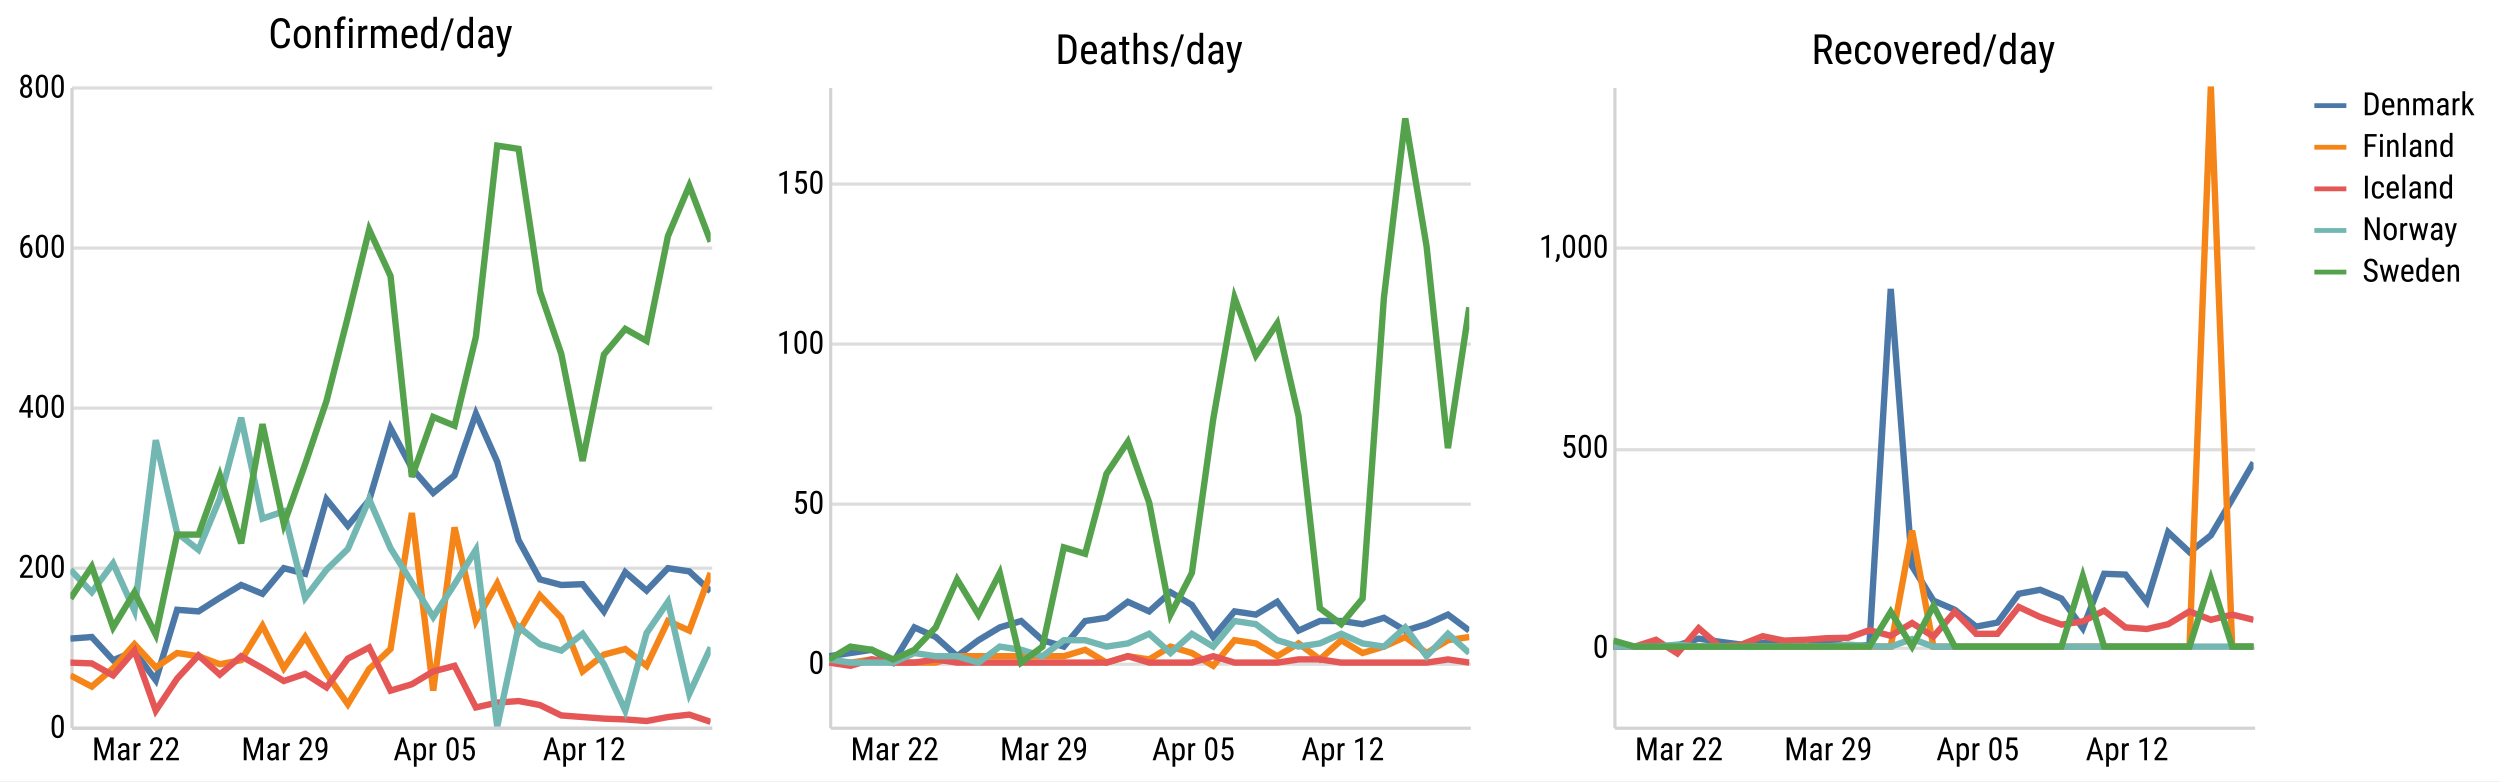
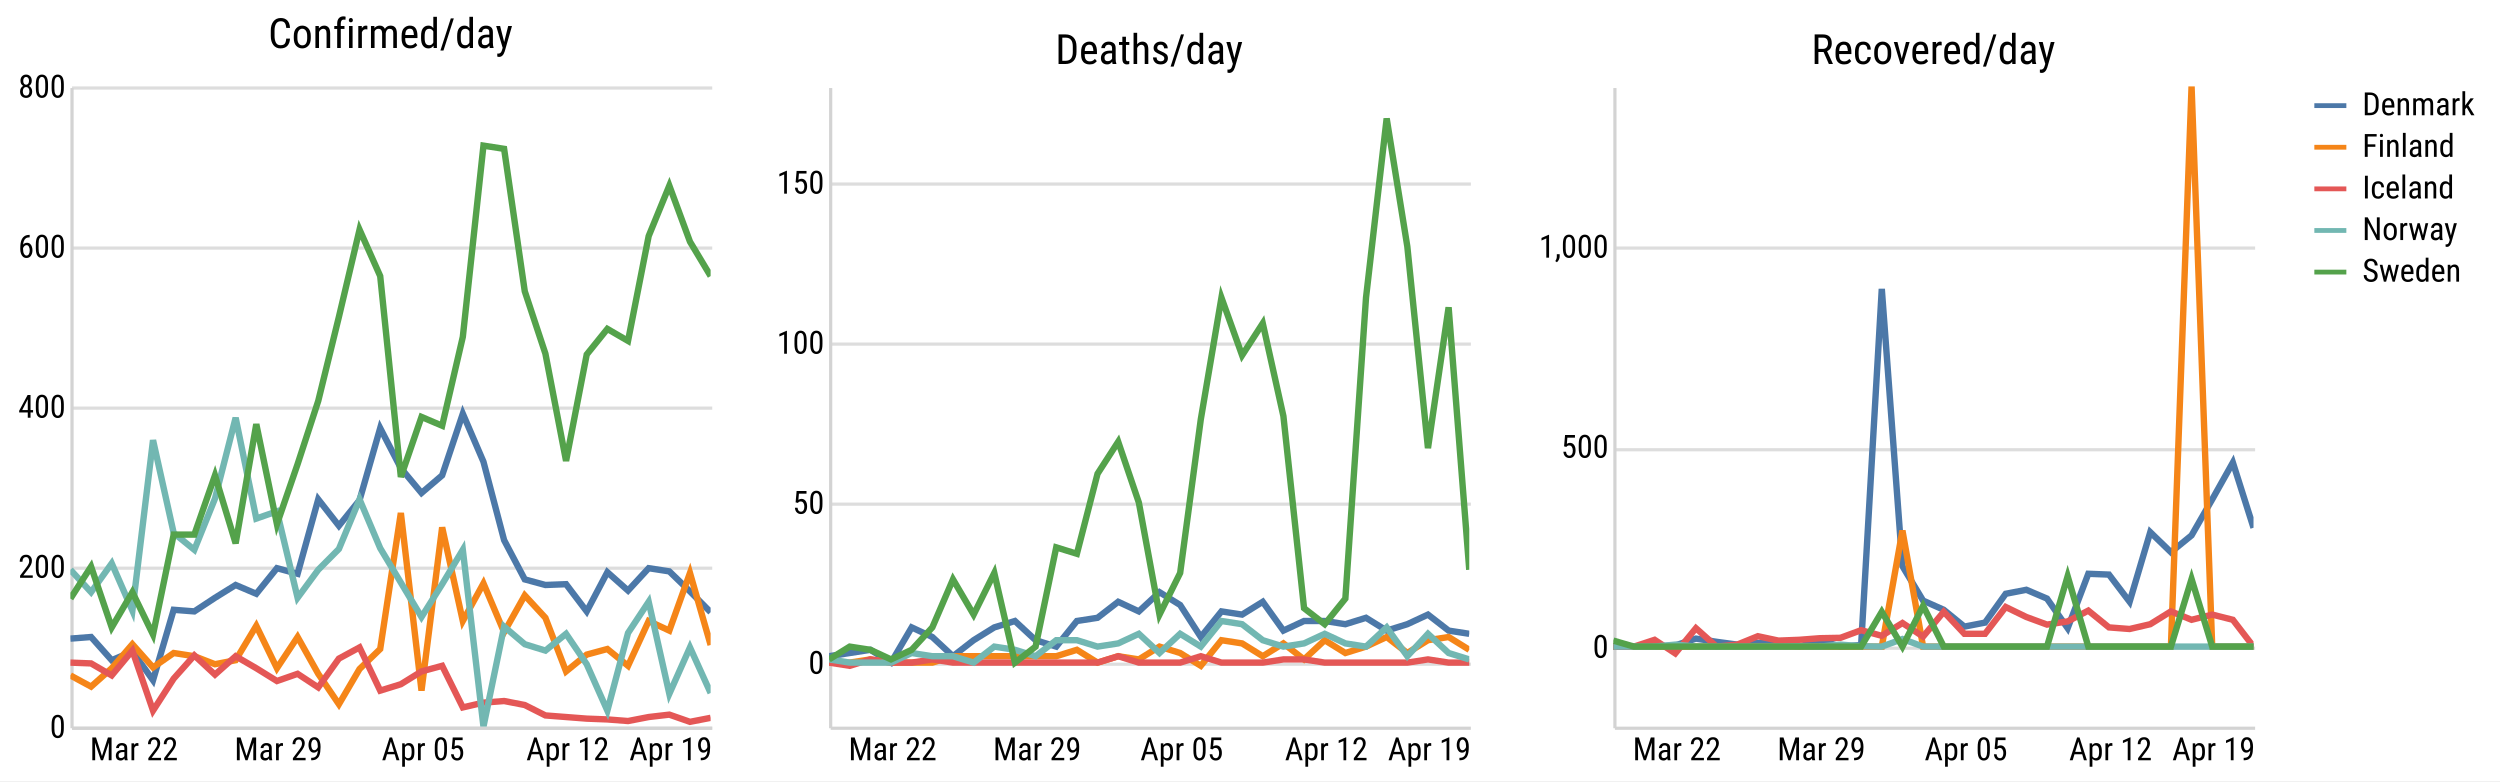
<svg xmlns="http://www.w3.org/2000/svg" class="marks" width="781" height="244" viewBox="0 0 781 244" version="1.1">
  <rect width="781" height="244" style="fill: white;" />
  <defs>
    <clipPath id="clip1">
      <rect x="0" y="0" width="200" height="200" />
    </clipPath>
    <clipPath id="clip2">
      <rect x="0" y="0" width="200" height="200" />
    </clipPath>
    <clipPath id="clip3">
      <rect x="0" y="0" width="200" height="200" />
    </clipPath>
    <clipPath id="clip4">
      <rect x="0" y="0" width="200" height="200" />
    </clipPath>
    <clipPath id="clip5">
      <rect x="0" y="0" width="200" height="200" />
    </clipPath>
    <clipPath id="clip6">
      <rect x="0" y="0" width="200" height="200" />
    </clipPath>
    <clipPath id="clip7">
      <rect x="0" y="0" width="200" height="200" />
    </clipPath>
    <clipPath id="clip8">
      <rect x="0" y="0" width="200" height="200" />
    </clipPath>
    <clipPath id="clip9">
      <rect x="0" y="0" width="200" height="200" />
    </clipPath>
    <clipPath id="clip10">
      <rect x="0" y="0" width="200" height="200" />
    </clipPath>
    <clipPath id="clip11">
      <rect x="0" y="0" width="200" height="200" />
    </clipPath>
    <clipPath id="clip12">
      <rect x="0" y="0" width="200" height="200" />
    </clipPath>
    <clipPath id="clip13">
      <rect x="0" y="0" width="200" height="200" />
    </clipPath>
    <clipPath id="clip14">
      <rect x="0" y="0" width="200" height="200" />
    </clipPath>
    <clipPath id="clip15">
      <rect x="0" y="0" width="200" height="200" />
    </clipPath>
  </defs>
  <g transform="translate(22,27)">
    <g class="mark-group role-frame root">
      <g transform="translate(0,0)">
        <path class="background" d="M0,0h0v0h0Z" style="fill: none;" />
        <g>
          <g class="mark-group role-scope concat_0_group">
            <g transform="translate(0,0)">
              <path class="background" d="M0,0h0v0h0Z" style="fill: none;" />
              <g>
                <g class="mark-group role-scope concat_0_concat_0_group">
                  <g transform="translate(0,0)">
                    <path class="background" d="M0,0h200v200h-200Z" style="fill: none; stroke: #ddd; stroke-width: 0;" />
                    <g>
                      <g class="mark-group role-axis">
                        <g transform="translate(0.5,0.5)">
                          <path class="background" d="M0,0h0v0h0Z" style="pointer-events: none; fill: none;" />
                          <g>
                            <g class="mark-rule role-axis-grid" style="pointer-events: none;">
                              <line transform="translate(0,200)" x2="200" y2="0" style="fill: none; stroke: #ddd; stroke-width: 1; opacity: 1;" />
                              <line transform="translate(0,150)" x2="200" y2="0" style="fill: none; stroke: #ddd; stroke-width: 1; opacity: 1;" />
                              <line transform="translate(0,100)" x2="200" y2="0" style="fill: none; stroke: #ddd; stroke-width: 1; opacity: 1;" />
                              <line transform="translate(0,50)" x2="200" y2="0" style="fill: none; stroke: #ddd; stroke-width: 1; opacity: 1;" />
                              <line transform="translate(0,0)" x2="200" y2="0" style="fill: none; stroke: #ddd; stroke-width: 1; opacity: 1;" />
                            </g>
                          </g>
                          <path class="foreground" d="" style="pointer-events: none; display: none; fill: none;" />
                        </g>
                      </g>
                      <g class="mark-group role-axis">
                        <g transform="translate(0.5,200.5)">
                          <path class="background" d="M0,0h0v0h0Z" style="pointer-events: none; fill: none;" />
                          <g>
                            <g class="mark-text role-axis-label" style="pointer-events: none;">
-                               <text text-anchor="middle" transform="translate(20,10)" style="font-family: Roboto Condensed; font-size: 10px; fill: #000; opacity: 1;">Mar 22</text>
-                               <text text-anchor="middle" transform="translate(66.66667,10)" style="font-family: Roboto Condensed; font-size: 10px; fill: #000; opacity: 1;">Mar 29</text>
-                               <text text-anchor="middle" transform="translate(113.3333,10)" style="font-family: Roboto Condensed; font-size: 10px; fill: #000; opacity: 1;">Apr 05</text>
-                               <text text-anchor="middle" transform="translate(160,10)" style="font-family: Roboto Condensed; font-size: 10px; fill: #000; opacity: 1;">Apr 12</text>
+                               <text text-anchor="middle" transform="translate(19.35484,10)" style="font-family: Roboto Condensed; font-size: 10px; fill: #000; opacity: 1;">Mar 22</text>
+                               <text text-anchor="middle" transform="translate(64.51613,10)" style="font-family: Roboto Condensed; font-size: 10px; fill: #000; opacity: 1;">Mar 29</text>
+                               <text text-anchor="middle" transform="translate(109.6774,10)" style="font-family: Roboto Condensed; font-size: 10px; fill: #000; opacity: 1;">Apr 05</text>
+                               <text text-anchor="middle" transform="translate(154.8387,10)" style="font-family: Roboto Condensed; font-size: 10px; fill: #000; opacity: 1;">Apr 12</text>
+                               <text text-anchor="end" transform="translate(200,10)" style="font-family: Roboto Condensed; font-size: 10px; fill: #000; opacity: 1;">Apr 19</text>
                            </g>
                            <g class="mark-rule role-axis-domain" style="pointer-events: none;">
                              <line transform="translate(0,0)" x2="200" y2="0" style="fill: none; stroke: lightgray; stroke-width: 1; opacity: 1;" />
                            </g>
                          </g>
                          <path class="foreground" d="" style="pointer-events: none; display: none; fill: none;" />
                        </g>
                      </g>
                      <g class="mark-group role-axis">
                        <g transform="translate(0.5,0.5)">
                          <path class="background" d="M0,0h0v0h0Z" style="pointer-events: none; fill: none;" />
                          <g>
                            <g class="mark-text role-axis-label" style="pointer-events: none;">
                              <text text-anchor="end" transform="translate(-2,203)" style="font-family: Roboto Condensed; font-size: 10px; fill: #000; opacity: 1;">0</text>
                              <text text-anchor="end" transform="translate(-2,153)" style="font-family: Roboto Condensed; font-size: 10px; fill: #000; opacity: 1;">200</text>
                              <text text-anchor="end" transform="translate(-2,103)" style="font-family: Roboto Condensed; font-size: 10px; fill: #000; opacity: 1;">400</text>
                              <text text-anchor="end" transform="translate(-2,53)" style="font-family: Roboto Condensed; font-size: 10px; fill: #000; opacity: 1;">600</text>
                              <text text-anchor="end" transform="translate(-2,3)" style="font-family: Roboto Condensed; font-size: 10px; fill: #000; opacity: 1;">800</text>
                            </g>
                            <g class="mark-rule role-axis-domain" style="pointer-events: none;">
                              <line transform="translate(0,200)" x2="0" y2="-200" style="fill: none; stroke: lightgray; stroke-width: 1; opacity: 1;" />
                            </g>
                          </g>
                          <path class="foreground" d="" style="pointer-events: none; display: none; fill: none;" />
                        </g>
                      </g>
                      <g class="mark-group role-scope concat_0_concat_0_pathgroup">
                        <g transform="translate(0,0)">
                          <path class="background" d="M0,0h200v200h-200Z" style="fill: none;" />
                          <g>
                            <g class="mark-line role-mark concat_0_concat_0_marks" clip-path="url(#clip1)">
-                               <path d="M0,172.5L6.667,172L13.333,179.25L20,176.5L26.667,185.5L33.333,163.5L40,164L46.667,159.75L53.333,155.75L60,158.5L66.667,150.5L73.333,152.25L80,129L86.667,137.25L93.333,129.25L100,106.75L106.667,119.25L113.333,127L120,121.5L126.667,102.25L133.333,117.25L140,141.75L146.667,154L153.333,155.75L160,155.5L166.667,164L173.333,151.75L180,157.5L186.667,150.5L193.333,151.5L200,157.75" style="fill: none; stroke: #4c78a8; stroke-width: 2; opacity: 1;" />
+                               <path d="M0,172.5L6.452,172L12.903,179.25L19.355,176.5L25.806,185.5L32.258,163.5L38.71,164L45.161,159.75L51.613,155.75L58.065,158.5L64.516,150.5L70.968,152.25L77.419,129L83.871,137.25L90.323,129.25L96.774,106.75L103.226,119.25L109.677,127L116.129,121.5L122.581,102.25L129.032,117.25L135.484,141.75L141.935,154L148.387,155.75L154.839,155.5L161.29,164L167.742,151.75L174.194,157.5L180.645,150.5L187.097,151.5L193.548,157.75L200,164.25" style="fill: none; stroke: #4c78a8; stroke-width: 2; opacity: 1;" />
                            </g>
                          </g>
                          <path class="foreground" d="" style="display: none; fill: none;" />
                        </g>
                        <g transform="translate(0,0)">
                          <path class="background" d="M0,0h200v200h-200Z" style="fill: none;" />
                          <g>
                            <g class="mark-line role-mark concat_0_concat_0_marks" clip-path="url(#clip2)">
-                               <path d="M0,184L6.667,187.5L13.333,181.75L20,174.25L26.667,181.5L33.333,177L40,178L46.667,180.5L53.333,179.25L60,168.5L66.667,181.75L73.333,172L80,183.5L86.667,193L93.333,182L100,175.75L106.667,133.25L113.333,188.75L120,137.75L126.667,167L133.333,155.25L140,170.5L146.667,159L153.333,166L160,182.75L166.667,177.5L173.333,175.75L180,181L186.667,167L193.333,170L200,152" style="fill: none; stroke: #f58518; stroke-width: 2; opacity: 1;" />
+                               <path d="M0,184L6.452,187.5L12.903,181.75L19.355,174.25L25.806,181.5L32.258,177L38.71,178L45.161,180.5L51.613,179.25L58.065,168.5L64.516,181.75L70.968,172L77.419,183.5L83.871,193L90.323,182L96.774,175.75L103.226,133.25L109.677,188.75L116.129,137.75L122.581,167L129.032,155.25L135.484,170.5L141.935,159L148.387,166L154.839,182.75L161.29,177.5L167.742,175.75L174.194,181L180.645,167L187.097,170L193.548,152L200,174.5" style="fill: none; stroke: #f58518; stroke-width: 2; opacity: 1;" />
                            </g>
                          </g>
                          <path class="foreground" d="" style="display: none; fill: none;" />
                        </g>
                        <g transform="translate(0,0)">
                          <path class="background" d="M0,0h200v200h-200Z" style="fill: none;" />
                          <g>
                            <g class="mark-line role-mark concat_0_concat_0_marks" clip-path="url(#clip3)">
-                               <path d="M0,180L6.667,180.25L13.333,184L20,176.25L26.667,195L33.333,185L40,177.75L46.667,183.75L53.333,178L60,181.75L66.667,185.75L73.333,183.5L80,187.75L86.667,178.75L93.333,175.25L100,188.75L106.667,186.75L113.333,182.75L120,181L126.667,194L133.333,192.5L140,192L146.667,193.25L153.333,196.5L160,197L166.667,197.5L173.333,197.75L180,198.25L186.667,197L193.333,196.25L200,198.5" style="fill: none; stroke: #e45756; stroke-width: 2; opacity: 1;" />
+                               <path d="M0,180L6.452,180.25L12.903,184L19.355,176.25L25.806,195L32.258,185L38.71,177.75L45.161,183.75L51.613,178L58.065,181.75L64.516,185.75L70.968,183.5L77.419,187.75L83.871,178.75L90.323,175.25L96.774,188.75L103.226,186.75L109.677,182.75L116.129,181L122.581,194L129.032,192.5L135.484,192L141.935,193.25L148.387,196.5L154.839,197L161.29,197.5L167.742,197.75L174.194,198.25L180.645,197L187.097,196.25L193.548,198.5L200,197.25" style="fill: none; stroke: #e45756; stroke-width: 2; opacity: 1;" />
                            </g>
                          </g>
                          <path class="foreground" d="" style="display: none; fill: none;" />
                        </g>
                        <g transform="translate(0,0)">
                          <path class="background" d="M0,0h200v200h-200Z" style="fill: none;" />
                          <g>
                            <g class="mark-line role-mark concat_0_concat_0_marks" clip-path="url(#clip4)">
-                               <path d="M0,151L6.667,158L13.333,149L20,163.75L26.667,110.5L33.333,139.5L40,144.75L46.667,128.75L53.333,103.5L60,135L66.667,132.75L73.333,159.75L80,151L86.667,144.5L93.333,129L100,144.25L106.667,155L113.333,165.75L120,155.5L126.667,144.75L133.333,200L140,168.75L146.667,174.25L153.333,176.25L160,171L166.667,180.5L173.333,195L180,170.75L186.667,161L193.333,189.75L200,175.25" style="fill: none; stroke: #72b7b2; stroke-width: 2; opacity: 1;" />
+                               <path d="M0,151L6.452,158L12.903,149L19.355,163.75L25.806,110.5L32.258,139.5L38.71,144.75L45.161,128.75L51.613,103.5L58.065,135L64.516,132.75L70.968,159.75L77.419,151L83.871,144.5L90.323,129L96.774,144.25L103.226,155L109.677,165.75L116.129,155.5L122.581,144.75L129.032,200L135.484,168.75L141.935,174.25L148.387,176.25L154.839,171L161.29,180.5L167.742,195L174.194,170.75L180.645,161L187.097,189.75L193.548,175.25L200,189.5" style="fill: none; stroke: #72b7b2; stroke-width: 2; opacity: 1;" />
                            </g>
                          </g>
                          <path class="foreground" d="" style="display: none; fill: none;" />
                        </g>
                        <g transform="translate(0,0)">
                          <path class="background" d="M0,0h200v200h-200Z" style="fill: none;" />
                          <g>
                            <g class="mark-line role-mark concat_0_concat_0_marks" clip-path="url(#clip5)">
-                               <path d="M0,160L6.667,150L13.333,169L20,158L26.667,171.25L33.333,140L40,140L46.667,121.5L53.333,142.75L60,105.5L66.667,136.75L73.333,118L80,98.25L86.667,72L93.333,44.75L100,59.25L106.667,122L113.333,103.25L120,106L126.667,78.25L133.333,18.5L140,19.5L146.667,64L153.333,83.5L160,117L166.667,83.75L173.333,75.75L180,79.5L186.667,46.75L193.333,31L200,48.5" style="fill: none; stroke: #54a24b; stroke-width: 2; opacity: 1;" />
+                               <path d="M0,160L6.452,150L12.903,169L19.355,158L25.806,171.25L32.258,140L38.71,140L45.161,121.5L51.613,142.75L58.065,105.5L64.516,136.75L70.968,118L77.419,98.25L83.871,72L90.323,44.75L96.774,59.25L103.226,122L109.677,103.25L116.129,106L122.581,78.25L129.032,18.5L135.484,19.5L141.935,64L148.387,83.5L154.839,117L161.29,83.75L167.742,75.75L174.194,79.5L180.645,46.75L187.097,31L193.548,48.5L200,59.25" style="fill: none; stroke: #54a24b; stroke-width: 2; opacity: 1;" />
                            </g>
                          </g>
                          <path class="foreground" d="" style="display: none; fill: none;" />
                        </g>
                      </g>
                      <g class="mark-group role-title">
                        <g transform="translate(100,-22)">
                          <path class="background" d="M0,0h0v0h0Z" style="pointer-events: none; fill: none;" />
                          <g>
                            <g class="mark-text role-title-text" style="pointer-events: none;">
                              <text text-anchor="middle" transform="translate(0,10)" style="font-family: Roboto Condensed; font-size: 13px; font-weight: normal; fill: #000; opacity: 1;">Confirmed/day</text>
                            </g>
                          </g>
                          <path class="foreground" d="" style="pointer-events: none; display: none; fill: none;" />
                        </g>
                      </g>
                    </g>
                    <path class="foreground" d="" style="display: none; fill: none;" />
                  </g>
                </g>
                <g class="mark-group role-scope concat_0_concat_1_group">
                  <g transform="translate(237,0)">
                    <path class="background" d="M0,0h200v200h-200Z" style="fill: none; stroke: #ddd; stroke-width: 0;" />
                    <g>
                      <g class="mark-group role-axis">
                        <g transform="translate(0.5,0.5)">
                          <path class="background" d="M0,0h0v0h0Z" style="pointer-events: none; fill: none;" />
                          <g>
                            <g class="mark-rule role-axis-grid" style="pointer-events: none;">
                              <line transform="translate(0,180)" x2="200" y2="0" style="fill: none; stroke: #ddd; stroke-width: 1; opacity: 1;" />
                              <line transform="translate(0,130)" x2="200" y2="0" style="fill: none; stroke: #ddd; stroke-width: 1; opacity: 1;" />
                              <line transform="translate(0,80)" x2="200" y2="0" style="fill: none; stroke: #ddd; stroke-width: 1; opacity: 1;" />
                              <line transform="translate(0,30)" x2="200" y2="0" style="fill: none; stroke: #ddd; stroke-width: 1; opacity: 1;" />
                            </g>
                          </g>
                          <path class="foreground" d="" style="pointer-events: none; display: none; fill: none;" />
                        </g>
                      </g>
                      <g class="mark-group role-axis">
                        <g transform="translate(0.5,200.5)">
                          <path class="background" d="M0,0h0v0h0Z" style="pointer-events: none; fill: none;" />
                          <g>
                            <g class="mark-text role-axis-label" style="pointer-events: none;">
-                               <text text-anchor="middle" transform="translate(20,10)" style="font-family: Roboto Condensed; font-size: 10px; fill: #000; opacity: 1;">Mar 22</text>
-                               <text text-anchor="middle" transform="translate(66.66667,10)" style="font-family: Roboto Condensed; font-size: 10px; fill: #000; opacity: 1;">Mar 29</text>
-                               <text text-anchor="middle" transform="translate(113.3333,10)" style="font-family: Roboto Condensed; font-size: 10px; fill: #000; opacity: 1;">Apr 05</text>
-                               <text text-anchor="middle" transform="translate(160,10)" style="font-family: Roboto Condensed; font-size: 10px; fill: #000; opacity: 1;">Apr 12</text>
+                               <text text-anchor="middle" transform="translate(19.35484,10)" style="font-family: Roboto Condensed; font-size: 10px; fill: #000; opacity: 1;">Mar 22</text>
+                               <text text-anchor="middle" transform="translate(64.51613,10)" style="font-family: Roboto Condensed; font-size: 10px; fill: #000; opacity: 1;">Mar 29</text>
+                               <text text-anchor="middle" transform="translate(109.6774,10)" style="font-family: Roboto Condensed; font-size: 10px; fill: #000; opacity: 1;">Apr 05</text>
+                               <text text-anchor="middle" transform="translate(154.8387,10)" style="font-family: Roboto Condensed; font-size: 10px; fill: #000; opacity: 1;">Apr 12</text>
+                               <text text-anchor="end" transform="translate(200,10)" style="font-family: Roboto Condensed; font-size: 10px; fill: #000; opacity: 1;">Apr 19</text>
                            </g>
                            <g class="mark-rule role-axis-domain" style="pointer-events: none;">
                              <line transform="translate(0,0)" x2="200" y2="0" style="fill: none; stroke: lightgray; stroke-width: 1; opacity: 1;" />
                            </g>
                          </g>
                          <path class="foreground" d="" style="pointer-events: none; display: none; fill: none;" />
                        </g>
                      </g>
                      <g class="mark-group role-axis">
                        <g transform="translate(0.5,0.5)">
                          <path class="background" d="M0,0h0v0h0Z" style="pointer-events: none; fill: none;" />
                          <g>
                            <g class="mark-text role-axis-label" style="pointer-events: none;">
                              <text text-anchor="end" transform="translate(-2,183)" style="font-family: Roboto Condensed; font-size: 10px; fill: #000; opacity: 1;">0</text>
                              <text text-anchor="end" transform="translate(-2,133)" style="font-family: Roboto Condensed; font-size: 10px; fill: #000; opacity: 1;">50</text>
                              <text text-anchor="end" transform="translate(-2,83)" style="font-family: Roboto Condensed; font-size: 10px; fill: #000; opacity: 1;">100</text>
                              <text text-anchor="end" transform="translate(-2,33)" style="font-family: Roboto Condensed; font-size: 10px; fill: #000; opacity: 1;">150</text>
                            </g>
                            <g class="mark-rule role-axis-domain" style="pointer-events: none;">
                              <line transform="translate(0,200)" x2="0" y2="-200" style="fill: none; stroke: lightgray; stroke-width: 1; opacity: 1;" />
                            </g>
                          </g>
                          <path class="foreground" d="" style="pointer-events: none; display: none; fill: none;" />
                        </g>
                      </g>
                      <g class="mark-group role-scope concat_0_concat_1_pathgroup">
                        <g transform="translate(0,0)">
                          <path class="background" d="M0,0h200v200h-200Z" style="fill: none;" />
                          <g>
                            <g class="mark-line role-mark concat_0_concat_1_marks" clip-path="url(#clip6)">
-                               <path d="M0,178L6.667,177L13.333,176L20,180L26.667,169L33.333,172L40,178L46.667,173L53.333,169L60,167L66.667,173L73.333,175L80,167L86.667,166L93.333,161L100,164L106.667,158L113.333,162L120,172L126.667,164L133.333,165L140,161L146.667,170L153.333,167L160,167L166.667,168L173.333,166L180,170L186.667,168L193.333,165L200,170" style="fill: none; stroke: #4c78a8; stroke-width: 2; opacity: 1;" />
+                               <path d="M0,178L6.452,177L12.903,176L19.355,180L25.806,169L32.258,172L38.71,178L45.161,173L51.613,169L58.065,167L64.516,173L70.968,175L77.419,167L83.871,166L90.323,161L96.774,164L103.226,158L109.677,162L116.129,172L122.581,164L129.032,165L135.484,161L141.935,170L148.387,167L154.839,167L161.29,168L167.742,166L174.194,170L180.645,168L187.097,165L193.548,170L200,171" style="fill: none; stroke: #4c78a8; stroke-width: 2; opacity: 1;" />
                            </g>
                          </g>
                          <path class="foreground" d="" style="display: none; fill: none;" />
                        </g>
                        <g transform="translate(0,0)">
                          <path class="background" d="M0,0h200v200h-200Z" style="fill: none;" />
                          <g>
                            <g class="mark-line role-mark concat_0_concat_1_marks" clip-path="url(#clip7)">
-                               <path d="M0,180L6.667,180L13.333,179L20,180L26.667,180L33.333,180L40,178L46.667,178L53.333,178L60,178L66.667,178L73.333,178L80,176L86.667,180L93.333,178L100,179L106.667,175L113.333,177L120,181L126.667,173L133.333,174L140,178L146.667,174L153.333,179L160,173L166.667,177L173.333,175L180,172L186.667,177L193.333,173L200,172" style="fill: none; stroke: #f58518; stroke-width: 2; opacity: 1;" />
+                               <path d="M0,180L6.452,180L12.903,179L19.355,180L25.806,180L32.258,180L38.71,178L45.161,178L51.613,178L58.065,178L64.516,178L70.968,178L77.419,176L83.871,180L90.323,178L96.774,179L103.226,175L109.677,177L116.129,181L122.581,173L129.032,174L135.484,178L141.935,174L148.387,179L154.839,173L161.29,177L167.742,175L174.194,172L180.645,177L187.097,173L193.548,172L200,176" style="fill: none; stroke: #f58518; stroke-width: 2; opacity: 1;" />
                            </g>
                          </g>
                          <path class="foreground" d="" style="display: none; fill: none;" />
                        </g>
                        <g transform="translate(0,0)">
                          <path class="background" d="M0,0h200v200h-200Z" style="fill: none;" />
                          <g>
                            <g class="mark-line role-mark concat_0_concat_1_marks" clip-path="url(#clip8)">
-                               <path d="M0,180L6.667,181L13.333,179L20,180L26.667,180L33.333,179L40,180L46.667,180L53.333,180L60,180L66.667,180L73.333,180L80,180L86.667,180L93.333,178L100,180L106.667,180L113.333,180L120,178L126.667,180L133.333,180L140,180L146.667,179L153.333,179L160,180L166.667,180L173.333,180L180,180L186.667,180L193.333,179L200,180" style="fill: none; stroke: #e45756; stroke-width: 2; opacity: 1;" />
+                               <path d="M0,180L6.452,181L12.903,179L19.355,180L25.806,180L32.258,179L38.71,180L45.161,180L51.613,180L58.065,180L64.516,180L70.968,180L77.419,180L83.871,180L90.323,178L96.774,180L103.226,180L109.677,180L116.129,178L122.581,180L129.032,180L135.484,180L141.935,179L148.387,179L154.839,180L161.29,180L167.742,180L174.194,180L180.645,180L187.097,179L193.548,180L200,180" style="fill: none; stroke: #e45756; stroke-width: 2; opacity: 1;" />
                            </g>
                          </g>
                          <path class="foreground" d="" style="display: none; fill: none;" />
                        </g>
                        <g transform="translate(0,0)">
                          <path class="background" d="M0,0h200v200h-200Z" style="fill: none;" />
                          <g>
                            <g class="mark-line role-mark concat_0_concat_1_marks" clip-path="url(#clip9)">
-                               <path d="M0,179L6.667,180L13.333,180L20,180L26.667,177L33.333,178L40,178L46.667,180L53.333,175L60,176L66.667,178L73.333,173L80,173L86.667,175L93.333,174L100,171L106.667,177L113.333,171L120,175L126.667,167L133.333,168L140,173L146.667,175L153.333,174L160,171L166.667,174L173.333,175L180,169L186.667,178L193.333,171L200,177" style="fill: none; stroke: #72b7b2; stroke-width: 2; opacity: 1;" />
+                               <path d="M0,179L6.452,180L12.903,180L19.355,180L25.806,177L32.258,178L38.71,178L45.161,180L51.613,175L58.065,176L64.516,178L70.968,173L77.419,173L83.871,175L90.323,174L96.774,171L103.226,177L109.677,171L116.129,175L122.581,167L129.032,168L135.484,173L141.935,175L148.387,174L154.839,171L161.29,174L167.742,175L174.194,169L180.645,178L187.097,171L193.548,177L200,179" style="fill: none; stroke: #72b7b2; stroke-width: 2; opacity: 1;" />
                            </g>
                          </g>
                          <path class="foreground" d="" style="display: none; fill: none;" />
                        </g>
                        <g transform="translate(0,0)">
                          <path class="background" d="M0,0h200v200h-200Z" style="fill: none;" />
                          <g>
                            <g class="mark-line role-mark concat_0_concat_1_marks" clip-path="url(#clip10)">
-                               <path d="M0,179L6.667,175L13.333,176L20,179L26.667,176L33.333,169L40,154L46.667,165L53.333,152L60,180L66.667,175L73.333,144L80,146L86.667,121L93.333,111L100,130L106.667,165L113.333,152L120,104L126.667,66L133.333,84L140,74L146.667,103L153.333,163L160,168L166.667,160L173.333,66L180,10L186.667,50L193.333,113L200,69" style="fill: none; stroke: #54a24b; stroke-width: 2; opacity: 1;" />
+                               <path d="M0,179L6.452,175L12.903,176L19.355,179L25.806,176L32.258,169L38.71,154L45.161,165L51.613,152L58.065,180L64.516,175L70.968,144L77.419,146L83.871,121L90.323,111L96.774,130L103.226,165L109.677,152L116.129,104L122.581,66L129.032,84L135.484,74L141.935,103L148.387,163L154.839,168L161.29,160L167.742,66L174.194,10L180.645,50L187.097,113L193.548,69L200,151" style="fill: none; stroke: #54a24b; stroke-width: 2; opacity: 1;" />
                            </g>
                          </g>
                          <path class="foreground" d="" style="display: none; fill: none;" />
                        </g>
                      </g>
                      <g class="mark-group role-title">
                        <g transform="translate(100,-17)">
                          <path class="background" d="M0,0h0v0h0Z" style="pointer-events: none; fill: none;" />
                          <g>
                            <g class="mark-text role-title-text" style="pointer-events: none;">
                              <text text-anchor="middle" transform="translate(0,10)" style="font-family: Roboto Condensed; font-size: 13px; font-weight: normal; fill: #000; opacity: 1;">Deaths/day</text>
                            </g>
                          </g>
                          <path class="foreground" d="" style="pointer-events: none; display: none; fill: none;" />
                        </g>
                      </g>
                    </g>
                    <path class="foreground" d="" style="display: none; fill: none;" />
                  </g>
                </g>
                <g class="mark-group role-scope concat_0_concat_2_group">
                  <g transform="translate(482,0)">
                    <path class="background" d="M0,0h200v200h-200Z" style="fill: none; stroke: #ddd; stroke-width: 0;" />
                    <g>
                      <g class="mark-group role-axis">
                        <g transform="translate(0.5,0.5)">
                          <path class="background" d="M0,0h0v0h0Z" style="pointer-events: none; fill: none;" />
                          <g>
                            <g class="mark-rule role-axis-grid" style="pointer-events: none;">
                              <line transform="translate(0,175)" x2="200" y2="0" style="fill: none; stroke: #ddd; stroke-width: 1; opacity: 1;" />
                              <line transform="translate(0,113)" x2="200" y2="0" style="fill: none; stroke: #ddd; stroke-width: 1; opacity: 1;" />
                              <line transform="translate(0,50)" x2="200" y2="0" style="fill: none; stroke: #ddd; stroke-width: 1; opacity: 1;" />
                            </g>
                          </g>
                          <path class="foreground" d="" style="pointer-events: none; display: none; fill: none;" />
                        </g>
                      </g>
                      <g class="mark-group role-axis">
                        <g transform="translate(0.5,200.5)">
                          <path class="background" d="M0,0h0v0h0Z" style="pointer-events: none; fill: none;" />
                          <g>
                            <g class="mark-text role-axis-label" style="pointer-events: none;">
-                               <text text-anchor="middle" transform="translate(20,10)" style="font-family: Roboto Condensed; font-size: 10px; fill: #000; opacity: 1;">Mar 22</text>
-                               <text text-anchor="middle" transform="translate(66.66667,10)" style="font-family: Roboto Condensed; font-size: 10px; fill: #000; opacity: 1;">Mar 29</text>
-                               <text text-anchor="middle" transform="translate(113.3333,10)" style="font-family: Roboto Condensed; font-size: 10px; fill: #000; opacity: 1;">Apr 05</text>
-                               <text text-anchor="middle" transform="translate(160,10)" style="font-family: Roboto Condensed; font-size: 10px; fill: #000; opacity: 1;">Apr 12</text>
+                               <text text-anchor="middle" transform="translate(19.35484,10)" style="font-family: Roboto Condensed; font-size: 10px; fill: #000; opacity: 1;">Mar 22</text>
+                               <text text-anchor="middle" transform="translate(64.51613,10)" style="font-family: Roboto Condensed; font-size: 10px; fill: #000; opacity: 1;">Mar 29</text>
+                               <text text-anchor="middle" transform="translate(109.6774,10)" style="font-family: Roboto Condensed; font-size: 10px; fill: #000; opacity: 1;">Apr 05</text>
+                               <text text-anchor="middle" transform="translate(154.8387,10)" style="font-family: Roboto Condensed; font-size: 10px; fill: #000; opacity: 1;">Apr 12</text>
+                               <text text-anchor="end" transform="translate(200,10)" style="font-family: Roboto Condensed; font-size: 10px; fill: #000; opacity: 1;">Apr 19</text>
                            </g>
                            <g class="mark-rule role-axis-domain" style="pointer-events: none;">
                              <line transform="translate(0,0)" x2="200" y2="0" style="fill: none; stroke: lightgray; stroke-width: 1; opacity: 1;" />
                            </g>
                          </g>
                          <path class="foreground" d="" style="pointer-events: none; display: none; fill: none;" />
                        </g>
                      </g>
                      <g class="mark-group role-axis">
                        <g transform="translate(0.5,0.5)">
                          <path class="background" d="M0,0h0v0h0Z" style="pointer-events: none; fill: none;" />
                          <g>
                            <g class="mark-text role-axis-label" style="pointer-events: none;">
                              <text text-anchor="end" transform="translate(-2,178)" style="font-family: Roboto Condensed; font-size: 10px; fill: #000; opacity: 1;">0</text>
                              <text text-anchor="end" transform="translate(-2,115.5)" style="font-family: Roboto Condensed; font-size: 10px; fill: #000; opacity: 1;">500</text>
                              <text text-anchor="end" transform="translate(-2,53)" style="font-family: Roboto Condensed; font-size: 10px; fill: #000; opacity: 1;">1,000</text>
                            </g>
                            <g class="mark-rule role-axis-domain" style="pointer-events: none;">
                              <line transform="translate(0,200)" x2="0" y2="-200" style="fill: none; stroke: lightgray; stroke-width: 1; opacity: 1;" />
                            </g>
                          </g>
                          <path class="foreground" d="" style="pointer-events: none; display: none; fill: none;" />
                        </g>
                      </g>
                      <g class="mark-group role-scope concat_0_concat_2_pathgroup">
                        <g transform="translate(0,0)">
                          <path class="background" d="M0,0h200v200h-200Z" style="fill: none;" />
                          <g>
                            <g class="mark-line role-mark concat_0_concat_2_marks" clip-path="url(#clip11)">
-                               <path d="M0,175L6.667,175L13.333,175L20,174.625L26.667,172.5L33.333,173.5L40,174.375L46.667,173.875L53.333,174.125L60,175L66.667,173L73.333,175L80,174.5L86.667,63.25L93.333,149.875L100,160.625L106.667,163.5L113.333,168.75L120,167.5L126.667,158.5L133.333,157.25L140,160L146.667,169.25L153.333,152.25L160,152.5L166.667,161L173.333,139.25L180,145.5L186.667,140.25L193.333,129L200,117.5" style="fill: none; stroke: #4c78a8; stroke-width: 2; opacity: 1;" />
+                               <path d="M0,175L6.452,175L12.903,175L19.355,174.625L25.806,172.5L32.258,173.5L38.71,174.375L45.161,173.875L51.613,174.125L58.065,175L64.516,173L70.968,175L77.419,174.5L83.871,63.25L90.323,149.875L96.774,160.625L103.226,163.5L109.677,168.75L116.129,167.5L122.581,158.5L129.032,157.25L135.484,160L141.935,169.25L148.387,152.25L154.839,152.5L161.29,161L167.742,139.25L174.194,145.5L180.645,140.25L187.097,129L193.548,117.5L200,137.875" style="fill: none; stroke: #4c78a8; stroke-width: 2; opacity: 1;" />
                            </g>
                          </g>
                          <path class="foreground" d="" style="display: none; fill: none;" />
                        </g>
                        <g transform="translate(0,0)">
                          <path class="background" d="M0,0h200v200h-200Z" style="fill: none;" />
                          <g>
                            <g class="mark-line role-mark concat_0_concat_2_marks" clip-path="url(#clip12)">
-                               <path d="M0,175L6.667,175L13.333,175L20,175L26.667,175L33.333,175L40,175L46.667,175L53.333,175L60,175L66.667,175L73.333,175L80,175L86.667,175L93.333,138.75L100,175L106.667,175L113.333,175L120,175L126.667,175L133.333,175L140,175L146.667,175L153.333,175L160,175L166.667,175L173.333,175L180,175L186.667,0L193.333,175L200,175" style="fill: none; stroke: #f58518; stroke-width: 2; opacity: 1;" />
+                               <path d="M0,175L6.452,175L12.903,175L19.355,175L25.806,175L32.258,175L38.71,175L45.161,175L51.613,175L58.065,175L64.516,175L70.968,175L77.419,175L83.871,175L90.323,138.75L96.774,175L103.226,175L109.677,175L116.129,175L122.581,175L129.032,175L135.484,175L141.935,175L148.387,175L154.839,175L161.29,175L167.742,175L174.194,175L180.645,0L187.097,175L193.548,175L200,175" style="fill: none; stroke: #f58518; stroke-width: 2; opacity: 1;" />
                            </g>
                          </g>
                          <path class="foreground" d="" style="display: none; fill: none;" />
                        </g>
                        <g transform="translate(0,0)">
                          <path class="background" d="M0,0h200v200h-200Z" style="fill: none;" />
                          <g>
                            <g class="mark-line role-mark concat_0_concat_2_marks" clip-path="url(#clip13)">
-                               <path d="M0,175L6.667,175L13.333,172.875L20,177.125L26.667,169.25L33.333,175L40,174.375L46.667,171.75L53.333,173.125L60,172.875L66.667,172.375L73.333,172.25L80,169.875L86.667,171.625L93.333,167.625L100,171.875L106.667,164.125L113.333,171L120,171L126.667,162.625L133.333,165.75L140,168.125L146.667,167.125L153.333,163.75L160,169L166.667,169.5L173.333,168L180,164L186.667,166.625L193.333,165L200,166.625" style="fill: none; stroke: #e45756; stroke-width: 2; opacity: 1;" />
+                               <path d="M0,175L6.452,175L12.903,172.875L19.355,177.125L25.806,169.25L32.258,175L38.71,174.375L45.161,171.75L51.613,173.125L58.065,172.875L64.516,172.375L70.968,172.25L77.419,169.875L83.871,171.625L90.323,167.625L96.774,171.875L103.226,164.125L109.677,171L116.129,171L122.581,162.625L129.032,165.75L135.484,168.125L141.935,167.125L148.387,163.75L154.839,169L161.29,169.5L167.742,168L174.194,164L180.645,166.625L187.097,165L193.548,166.625L200,175" style="fill: none; stroke: #e45756; stroke-width: 2; opacity: 1;" />
                            </g>
                          </g>
                          <path class="foreground" d="" style="display: none; fill: none;" />
                        </g>
                        <g transform="translate(0,0)">
                          <path class="background" d="M0,0h200v200h-200Z" style="fill: none;" />
                          <g>
                            <g class="mark-line role-mark concat_0_concat_2_marks" clip-path="url(#clip14)">
-                               <path d="M0,175L6.667,175L13.333,175L20,174.375L26.667,175L33.333,175L40,175L46.667,175L53.333,175L60,174.875L66.667,175L73.333,174.375L80,174.875L86.667,175L93.333,172.625L100,175L106.667,175L113.333,175L120,175L126.667,175L133.333,175L140,175L146.667,175L153.333,175L160,175L166.667,175L173.333,175L180,175L186.667,175L193.333,175L200,175" style="fill: none; stroke: #72b7b2; stroke-width: 2; opacity: 1;" />
+                               <path d="M0,175L6.452,175L12.903,175L19.355,174.375L25.806,175L32.258,175L38.71,175L45.161,175L51.613,175L58.065,174.875L64.516,175L70.968,174.375L77.419,174.875L83.871,175L90.323,172.625L96.774,175L103.226,175L109.677,175L116.129,175L122.581,175L129.032,175L135.484,175L141.935,175L148.387,175L154.839,175L161.29,175L167.742,175L174.194,175L180.645,175L187.097,175L193.548,175L200,175" style="fill: none; stroke: #72b7b2; stroke-width: 2; opacity: 1;" />
                            </g>
                          </g>
                          <path class="foreground" d="" style="display: none; fill: none;" />
                        </g>
                        <g transform="translate(0,0)">
                          <path class="background" d="M0,0h200v200h-200Z" style="fill: none;" />
                          <g>
                            <g class="mark-line role-mark concat_0_concat_2_marks" clip-path="url(#clip15)">
-                               <path d="M0,173.125L6.667,175L13.333,175L20,175L26.667,175L33.333,175L40,175L46.667,175L53.333,175L60,175L66.667,175L73.333,175L80,175L86.667,164.125L93.333,175L100,162.25L106.667,175L113.333,175L120,175L126.667,175L133.333,175L140,175L146.667,153L153.333,175L160,175L166.667,175L173.333,175L180,175L186.667,153.875L193.333,175L200,175" style="fill: none; stroke: #54a24b; stroke-width: 2; opacity: 1;" />
+                               <path d="M0,173.125L6.452,175L12.903,175L19.355,175L25.806,175L32.258,175L38.71,175L45.161,175L51.613,175L58.065,175L64.516,175L70.968,175L77.419,175L83.871,164.125L90.323,175L96.774,162.25L103.226,175L109.677,175L116.129,175L122.581,175L129.032,175L135.484,175L141.935,153L148.387,175L154.839,175L161.29,175L167.742,175L174.194,175L180.645,153.875L187.097,175L193.548,175L200,175" style="fill: none; stroke: #54a24b; stroke-width: 2; opacity: 1;" />
                            </g>
                          </g>
                          <path class="foreground" d="" style="display: none; fill: none;" />
                        </g>
                      </g>
                      <g class="mark-group role-title">
                        <g transform="translate(100,-17)">
                          <path class="background" d="M0,0h0v0h0Z" style="pointer-events: none; fill: none;" />
                          <g>
                            <g class="mark-text role-title-text" style="pointer-events: none;">
                              <text text-anchor="middle" transform="translate(0,10)" style="font-family: Roboto Condensed; font-size: 13px; font-weight: normal; fill: #000; opacity: 1;">Recovered/day</text>
                            </g>
                          </g>
                          <path class="foreground" d="" style="pointer-events: none; display: none; fill: none;" />
                        </g>
                      </g>
                    </g>
                    <path class="foreground" d="" style="display: none; fill: none;" />
                  </g>
                </g>
              </g>
              <path class="foreground" d="" style="display: none; fill: none;" />
            </g>
          </g>
          <g class="mark-group role-legend">
            <g transform="translate(700,0)">
              <path class="background" d="M0,0h54v63h-54Z" style="pointer-events: none; fill: none;" />
              <g>
                <g class="mark-group role-legend-entry">
                  <g transform="translate(0,0)">
                    <path class="background" d="M0,0h0v0h0Z" style="pointer-events: none; fill: none;" />
                    <g>
                      <g class="mark-group role-scope Country_legend_entries">
                        <g transform="translate(0,0)">
                          <path class="background" d="M0,0h53.207v11h-53.207Z" style="fill: none; opacity: 1;" />
                          <g>
                            <g class="mark-symbol role-legend-symbol Country_legend_symbols">
                              <path transform="translate(6,6)" d="M-5,0L5,0" style="fill: none; stroke: #4c78a8; stroke-width: 1.5; opacity: 1;" />
                            </g>
                            <g class="mark-text role-legend-label Country_legend_labels">
                              <text text-anchor="start" transform="translate(16,9)" style="font-family: Roboto Condensed; font-size: 10px; fill: #000; opacity: 1;">Denmark</text>
                            </g>
                          </g>
                          <path class="foreground" d="" style="display: none; fill: none;" />
                        </g>
                        <g transform="translate(0,13)">
                          <path class="background" d="M0,0h53.207v11h-53.207Z" style="fill: none; opacity: 1;" />
                          <g>
                            <g class="mark-symbol role-legend-symbol Country_legend_symbols">
                              <path transform="translate(6,6)" d="M-5,0L5,0" style="fill: none; stroke: #f58518; stroke-width: 1.5; opacity: 1;" />
                            </g>
                            <g class="mark-text role-legend-label Country_legend_labels">
                              <text text-anchor="start" transform="translate(16,9)" style="font-family: Roboto Condensed; font-size: 10px; fill: #000; opacity: 1;">Finland</text>
                            </g>
                          </g>
                          <path class="foreground" d="" style="display: none; fill: none;" />
                        </g>
                        <g transform="translate(0,26)">
                          <path class="background" d="M0,0h53.207v11h-53.207Z" style="fill: none; opacity: 1;" />
                          <g>
                            <g class="mark-symbol role-legend-symbol Country_legend_symbols">
                              <path transform="translate(6,6)" d="M-5,0L5,0" style="fill: none; stroke: #e45756; stroke-width: 1.5; opacity: 1;" />
                            </g>
                            <g class="mark-text role-legend-label Country_legend_labels">
                              <text text-anchor="start" transform="translate(16,9)" style="font-family: Roboto Condensed; font-size: 10px; fill: #000; opacity: 1;">Iceland</text>
                            </g>
                          </g>
                          <path class="foreground" d="" style="display: none; fill: none;" />
                        </g>
                        <g transform="translate(0,39)">
                          <path class="background" d="M0,0h53.207v11h-53.207Z" style="fill: none; opacity: 1;" />
                          <g>
                            <g class="mark-symbol role-legend-symbol Country_legend_symbols">
                              <path transform="translate(6,6)" d="M-5,0L5,0" style="fill: none; stroke: #72b7b2; stroke-width: 1.5; opacity: 1;" />
                            </g>
                            <g class="mark-text role-legend-label Country_legend_labels">
                              <text text-anchor="start" transform="translate(16,9)" style="font-family: Roboto Condensed; font-size: 10px; fill: #000; opacity: 1;">Norway</text>
                            </g>
                          </g>
                          <path class="foreground" d="" style="display: none; fill: none;" />
                        </g>
                        <g transform="translate(0,52)">
                          <path class="background" d="M0,0h53.207v11h-53.207Z" style="fill: none; opacity: 1;" />
                          <g>
                            <g class="mark-symbol role-legend-symbol Country_legend_symbols">
                              <path transform="translate(6,6)" d="M-5,0L5,0" style="fill: none; stroke: #54a24b; stroke-width: 1.5; opacity: 1;" />
                            </g>
                            <g class="mark-text role-legend-label Country_legend_labels">
                              <text text-anchor="start" transform="translate(16,9)" style="font-family: Roboto Condensed; font-size: 10px; fill: #000; opacity: 1;">Sweden</text>
                            </g>
                          </g>
                          <path class="foreground" d="" style="display: none; fill: none;" />
                        </g>
                      </g>
                    </g>
                    <path class="foreground" d="" style="pointer-events: none; display: none; fill: none;" />
                  </g>
                </g>
              </g>
              <path class="foreground" d="" style="pointer-events: none; display: none; fill: none;" />
            </g>
          </g>
        </g>
        <path class="foreground" d="" style="display: none; fill: none;" />
      </g>
    </g>
  </g>
</svg>
